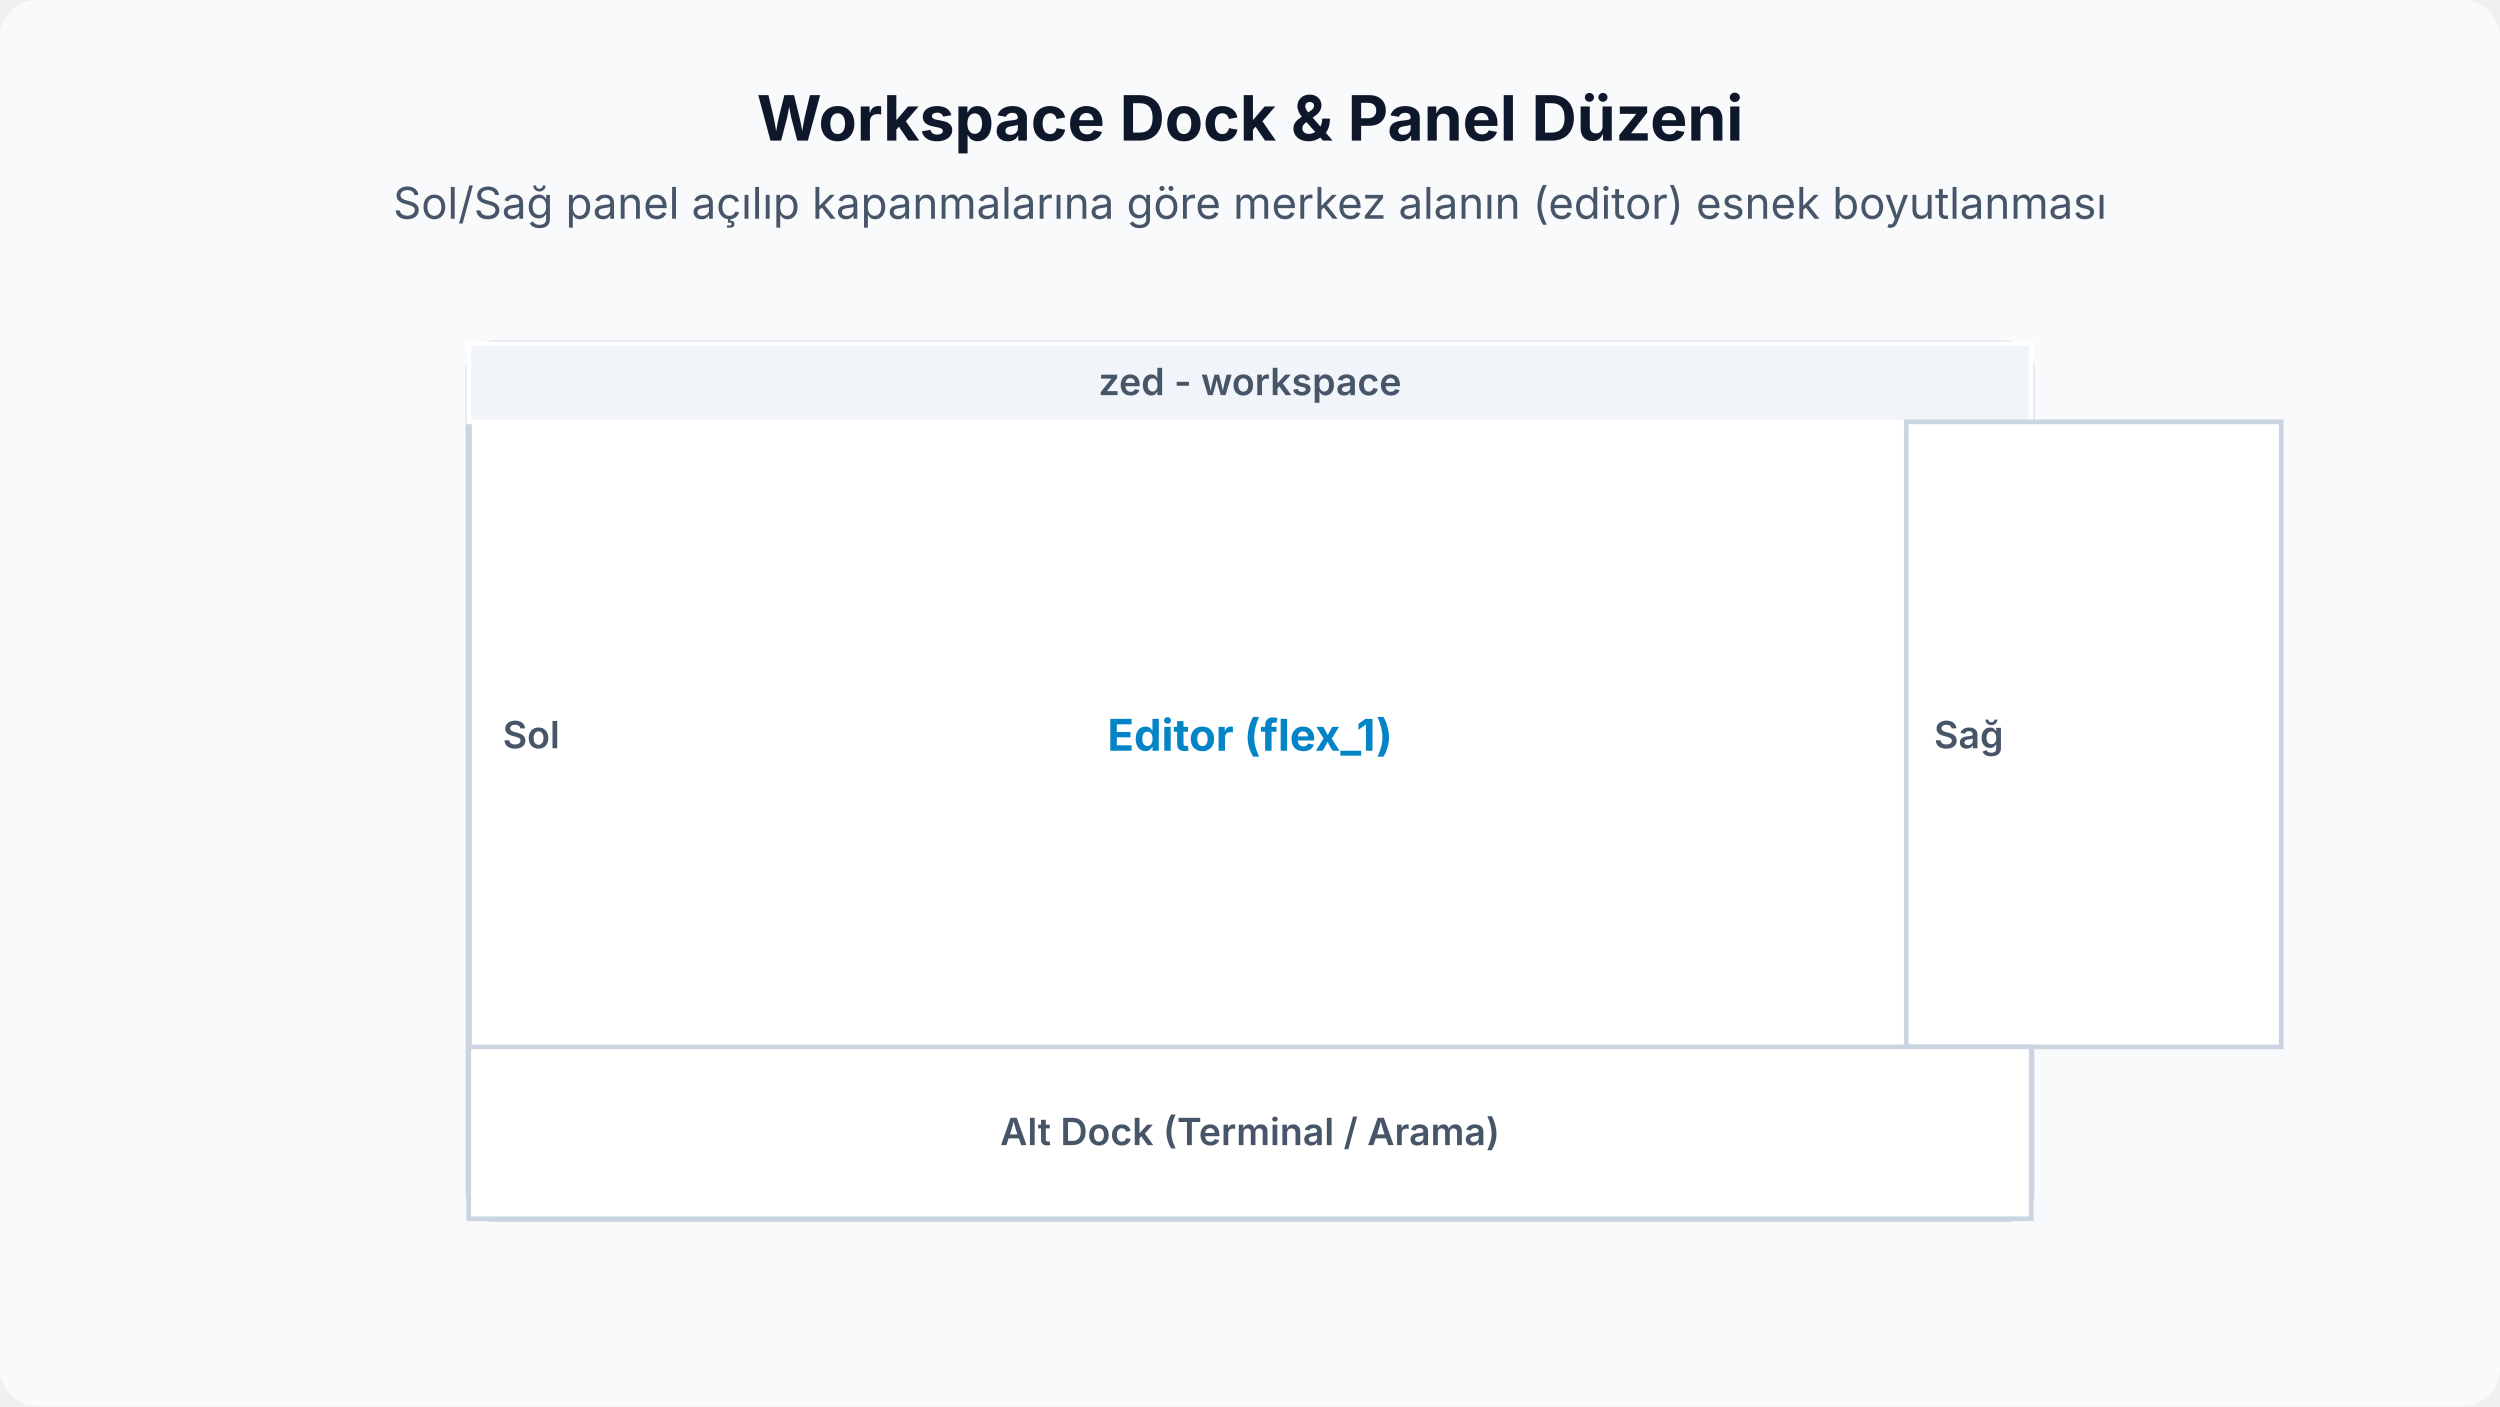
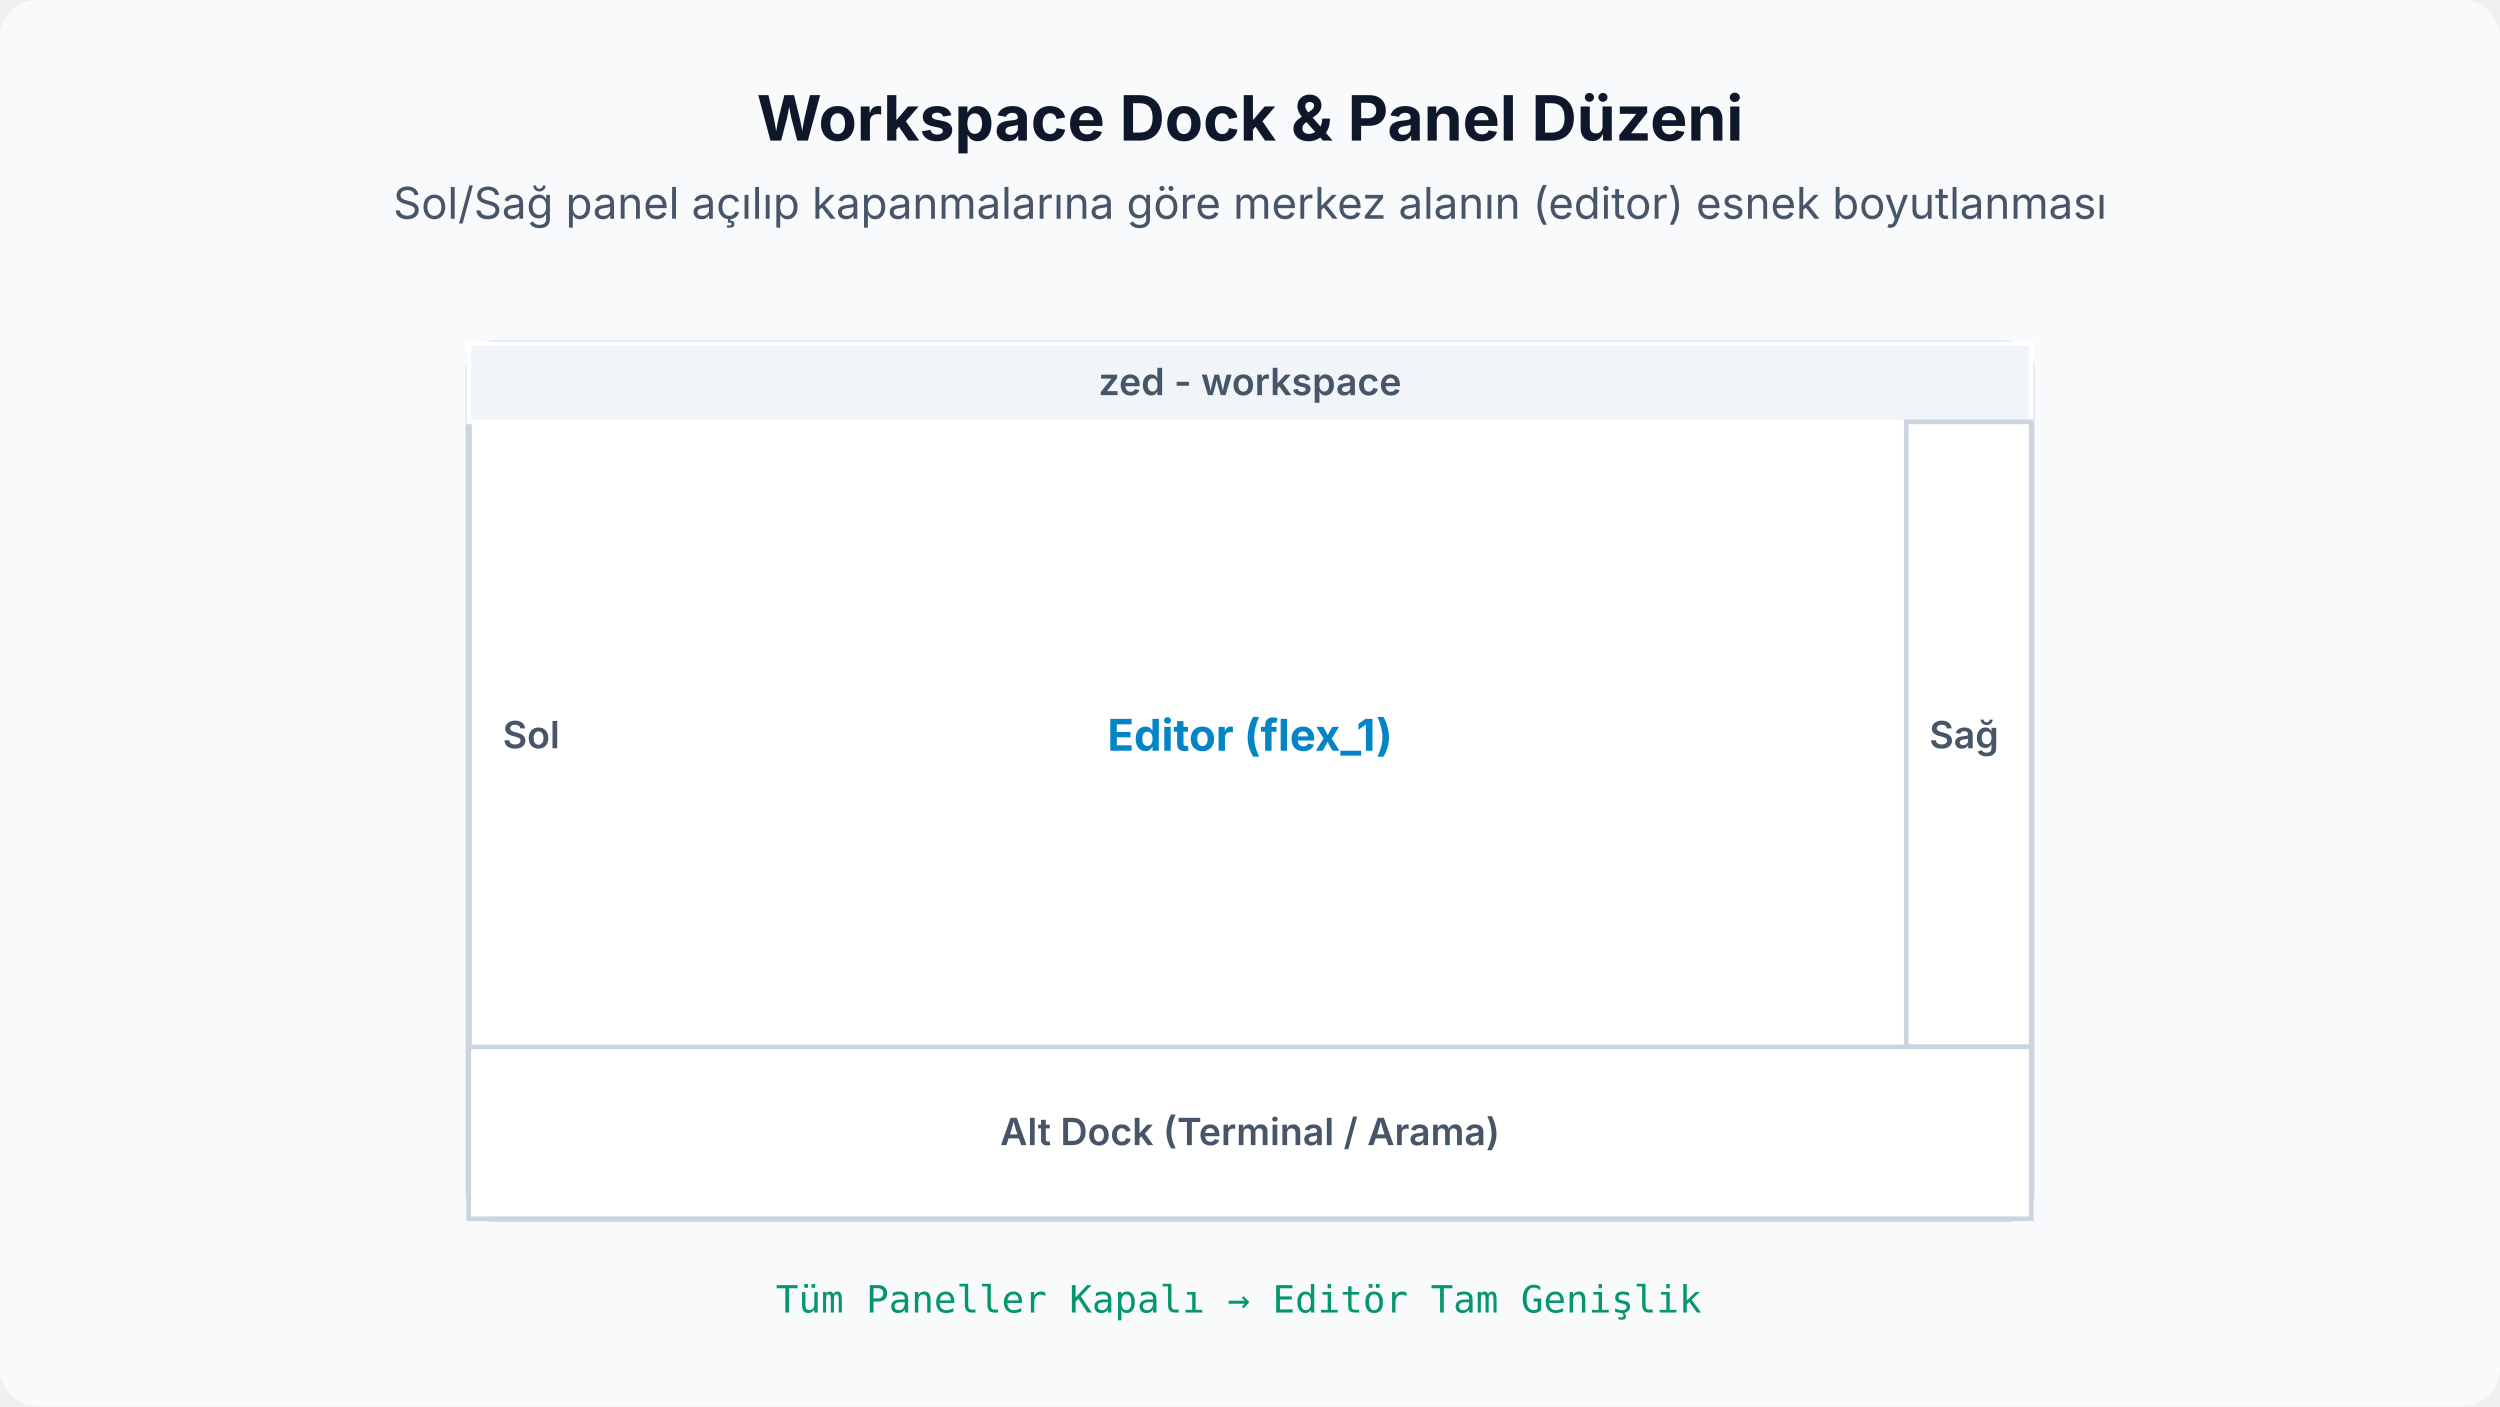
<svg xmlns="http://www.w3.org/2000/svg" viewBox="0 0 800 450">
  <defs>
    <style>
      .bg { fill: #f8fafc; rx: 12px; }
      .title { font-family: system-ui, -apple-system, sans-serif; font-weight: 700; font-size: 20px; fill: #0f172a; text-anchor: middle; }
      .sub { font-family: system-ui, -apple-system, sans-serif; font-size: 14px; fill: #475569; text-anchor: middle; }
      
      /* Layout Areas */
      .window-border { fill: #ffffff; stroke: #cbd5e1; stroke-width: 2; rx: 8px; }
      .titlebar { fill: #f1f5f9; stroke: #ffffff; stroke-width: 1.5; }
      .center-editor { fill: #f1f5f9; stroke: #ffffff; stroke-width: 1.5; transition: all 0.5s; }
      .dock { fill: #ffffff; stroke: #cbd5e1; stroke-width: 1.5; }

      .area-text { font-family: system-ui, -apple-system, sans-serif; font-weight: 600; font-size: 12px; fill: #475569; text-anchor: middle; dominant-baseline: middle; }
      .editor-text { font-family: system-ui, -apple-system, sans-serif; font-weight: 700; font-size: 14px; fill: #0284c7; text-anchor: middle; dominant-baseline: middle; }

      /* Animations */
      /* Sol ve sağ dock genişleme/daralma animasyonu */
      @keyframes anim-left-dock {
        0%, 100% { width: 40px; }
        30%, 70% { width: 120px; }
      }
      @keyframes anim-right-dock {
-         0%, 100% { width: 40px; }
-         40%, 80% { width: 120px; }
+         0%, 100% { x: 610px; width: 40px; }
+         40%, 80% { x: 530px; width: 120px; }
      }
      /* Editörün esnemesi (x ve genişlik) */
      @keyframes anim-editor {
        0%, 100% { x: 190; width: 420; }
        30%, 39% { x: 270; width: 340; }
        40%, 70% { x: 270; width: 260; }
        71%, 80% { x: 190; width: 340; }
      }

      .animated-left { animation: anim-left-dock 8s infinite ease-in-out; }
      .animated-right { animation: anim-right-dock 8s infinite ease-in-out; }
      .animated-editor { animation: anim-editor 8s infinite ease-in-out; }

      /* Dock State Labels */
      .lbl-state { font-family: ui-monospace, SFMono-Regular, Menlo, monospace; font-size: 12px; fill: #059669; text-anchor: middle; }
    </style>
  </defs>
  <rect width="800" height="450" class="bg" />
  <text x="400" y="45" class="title">Workspace Dock &amp; Panel Düzeni</text>
  <text x="400" y="70" class="sub">Sol/Sağ panel açılıp kapanmalarına göre merkez alanın (editor) esnek boyutlanması</text>
  <rect x="150" y="110" width="500" height="280" class="window-border" />
  <rect x="150" y="110" width="500" height="25" class="titlebar" />
  <text x="400" y="122" class="area-text" fill="#475569" font-size="10">zed - workspace</text>
  <g>
    <rect x="150" y="135" height="200" class="dock animated-left" />
    <text x="170" y="235" class="area-text">Sol</text>
  </g>
  <rect y="135" height="200" class="center-editor animated-editor" />
  <text x="400" y="235" class="editor-text">Editor (flex_1)</text>
  <g>
-     <style>
-       @keyframes anim-right-g {
-         0%, 100% { transform: translateX(0px); }
-         40%, 80% { transform: translateX(-80px); }
-       }
-       .right-g { animation: anim-right-g 8s infinite ease-in-out; }
-     </style>
-     <g class="right-g">
-       <rect x="610" y="135" width="120" height="200" class="dock" />
-       <text x="630" y="235" class="area-text">Sağ</text>
-     </g>
+     <rect x="610" y="135" width="40" height="200" class="dock">
+       <animate attributeName="x" dur="8s" repeatCount="indefinite" values="610;610;530;530;610;610" keyTimes="0;0.39;0.40;0.80;0.81;1" calcMode="spline" keySplines="0.42 0 0.58 1;0 0 1 1;0.42 0 0.58 1;0.42 0 0.58 1;0 0 1 1" />
+       <animate attributeName="width" dur="8s" repeatCount="indefinite" values="40;40;120;120;40;40" keyTimes="0;0.39;0.40;0.80;0.81;1" calcMode="spline" keySplines="0.42 0 0.58 1;0 0 1 1;0.42 0 0.58 1;0.42 0 0.58 1;0 0 1 1" />
+     </rect>
+     <text x="630" y="235" class="area-text">Sağ
+       <animate attributeName="x" dur="8s" repeatCount="indefinite" values="630;630;590;590;630;630" keyTimes="0;0.39;0.40;0.80;0.81;1" calcMode="spline" keySplines="0.42 0 0.58 1;0 0 1 1;0.42 0 0.58 1;0.42 0 0.58 1;0 0 1 1" />
+     </text>
  </g>
  <rect x="150" y="335" width="500" height="55" class="dock" />
  <text x="400" y="362" class="area-text">Alt Dock (Terminal / Arama)</text>
  <g transform="translate(400, 420)">
-     <style>
-       @keyframes label-state-1 { 0%, 29%, 81%, 100% { opacity: 1; } 30%, 80% { opacity: 0; } }
-       @keyframes label-state-2 { 0%, 29% { opacity: 0; } 30%, 39% { opacity: 1; } 40%, 100% { opacity: 0; } }
-       @keyframes label-state-3 { 0%, 39% { opacity: 0; } 40%, 70% { opacity: 1; } 71%, 100% { opacity: 0; } }
-       @keyframes label-state-4 { 0%, 70% { opacity: 0; } 71%, 80% { opacity: 1; } 81%, 100% { opacity: 0; } }
-       .lbl-s1 { animation: label-state-1 8s infinite linear; }
-       .lbl-s2 { animation: label-state-2 8s infinite linear; }
-       .lbl-s3 { animation: label-state-3 8s infinite linear; }
-       .lbl-s4 { animation: label-state-4 8s infinite linear; }
-       .state-labels text { opacity: 0; }
-     </style>
    <g class="state-labels">
-       <text class="lbl-s1 lbl-state">Tüm Paneller Kapalı → Editör Tam Genişlik</text>
-       <text class="lbl-s2 lbl-state">Sol Panel Açıldı → Editör Daraldı</text>
-       <text class="lbl-s3 lbl-state">İki Panel de Açık → Editör Minimum Genişlikte</text>
-       <text class="lbl-s4 lbl-state">Sağ Panel Açık → Editör Konumu Kaydı</text>
+       <text class="lbl-state" opacity="1">Tüm Paneller Kapalı → Editör Tam Genişlik
+         <animate attributeName="opacity" dur="8s" repeatCount="indefinite" values="1;1;0;0;1" keyTimes="0;0.29;0.30;0.81;1" />
+       </text>
+       <text class="lbl-state" opacity="0">Sol Panel Açıldı → Editör Daraldı
+         <animate attributeName="opacity" dur="8s" repeatCount="indefinite" values="0;0;1;1;0;0" keyTimes="0;0.29;0.30;0.39;0.40;1" />
+       </text>
+       <text class="lbl-state" opacity="0">İki Panel de Açık → Editör Minimum Genişlikte
+         <animate attributeName="opacity" dur="8s" repeatCount="indefinite" values="0;0;1;1;0;0" keyTimes="0;0.39;0.40;0.70;0.71;1" />
+       </text>
+       <text class="lbl-state" opacity="0">Sağ Panel Açık → Sağ kenar sabit, editör daraldı
+         <animate attributeName="opacity" dur="8s" repeatCount="indefinite" values="0;0;1;1;0;0" keyTimes="0;0.70;0.71;0.80;0.81;1" />
+       </text>
    </g>
  </g>
</svg>
